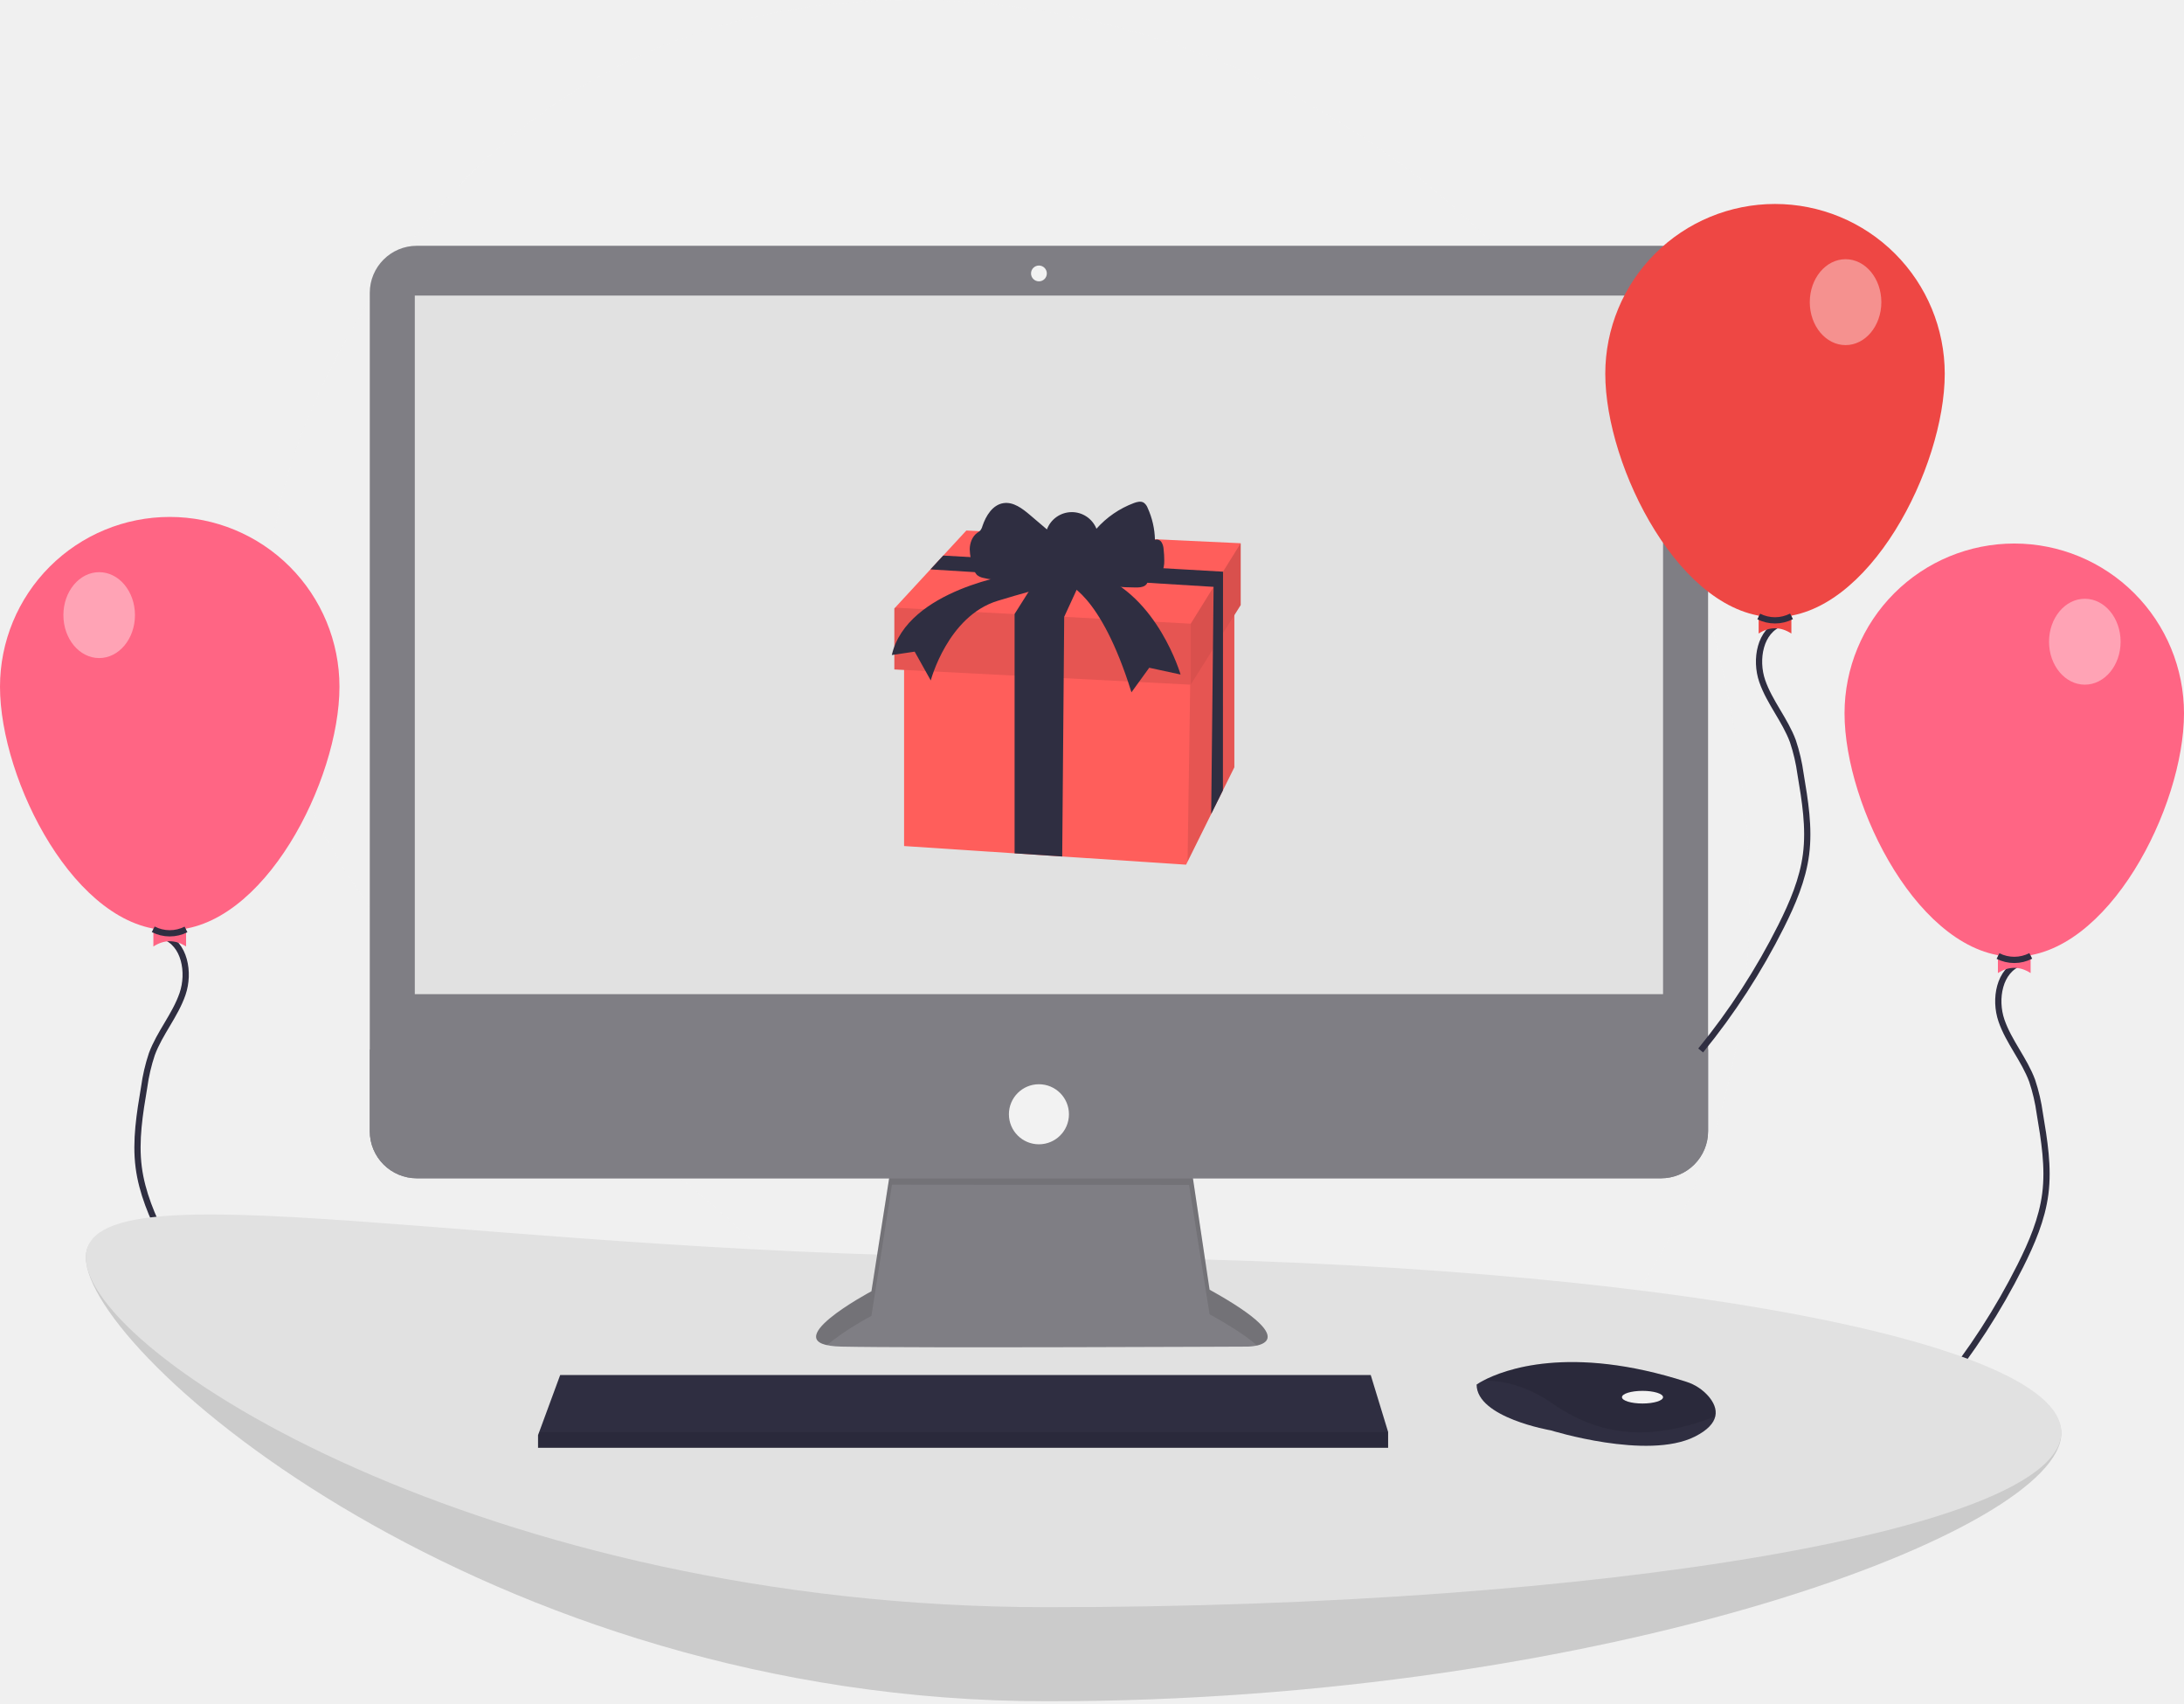
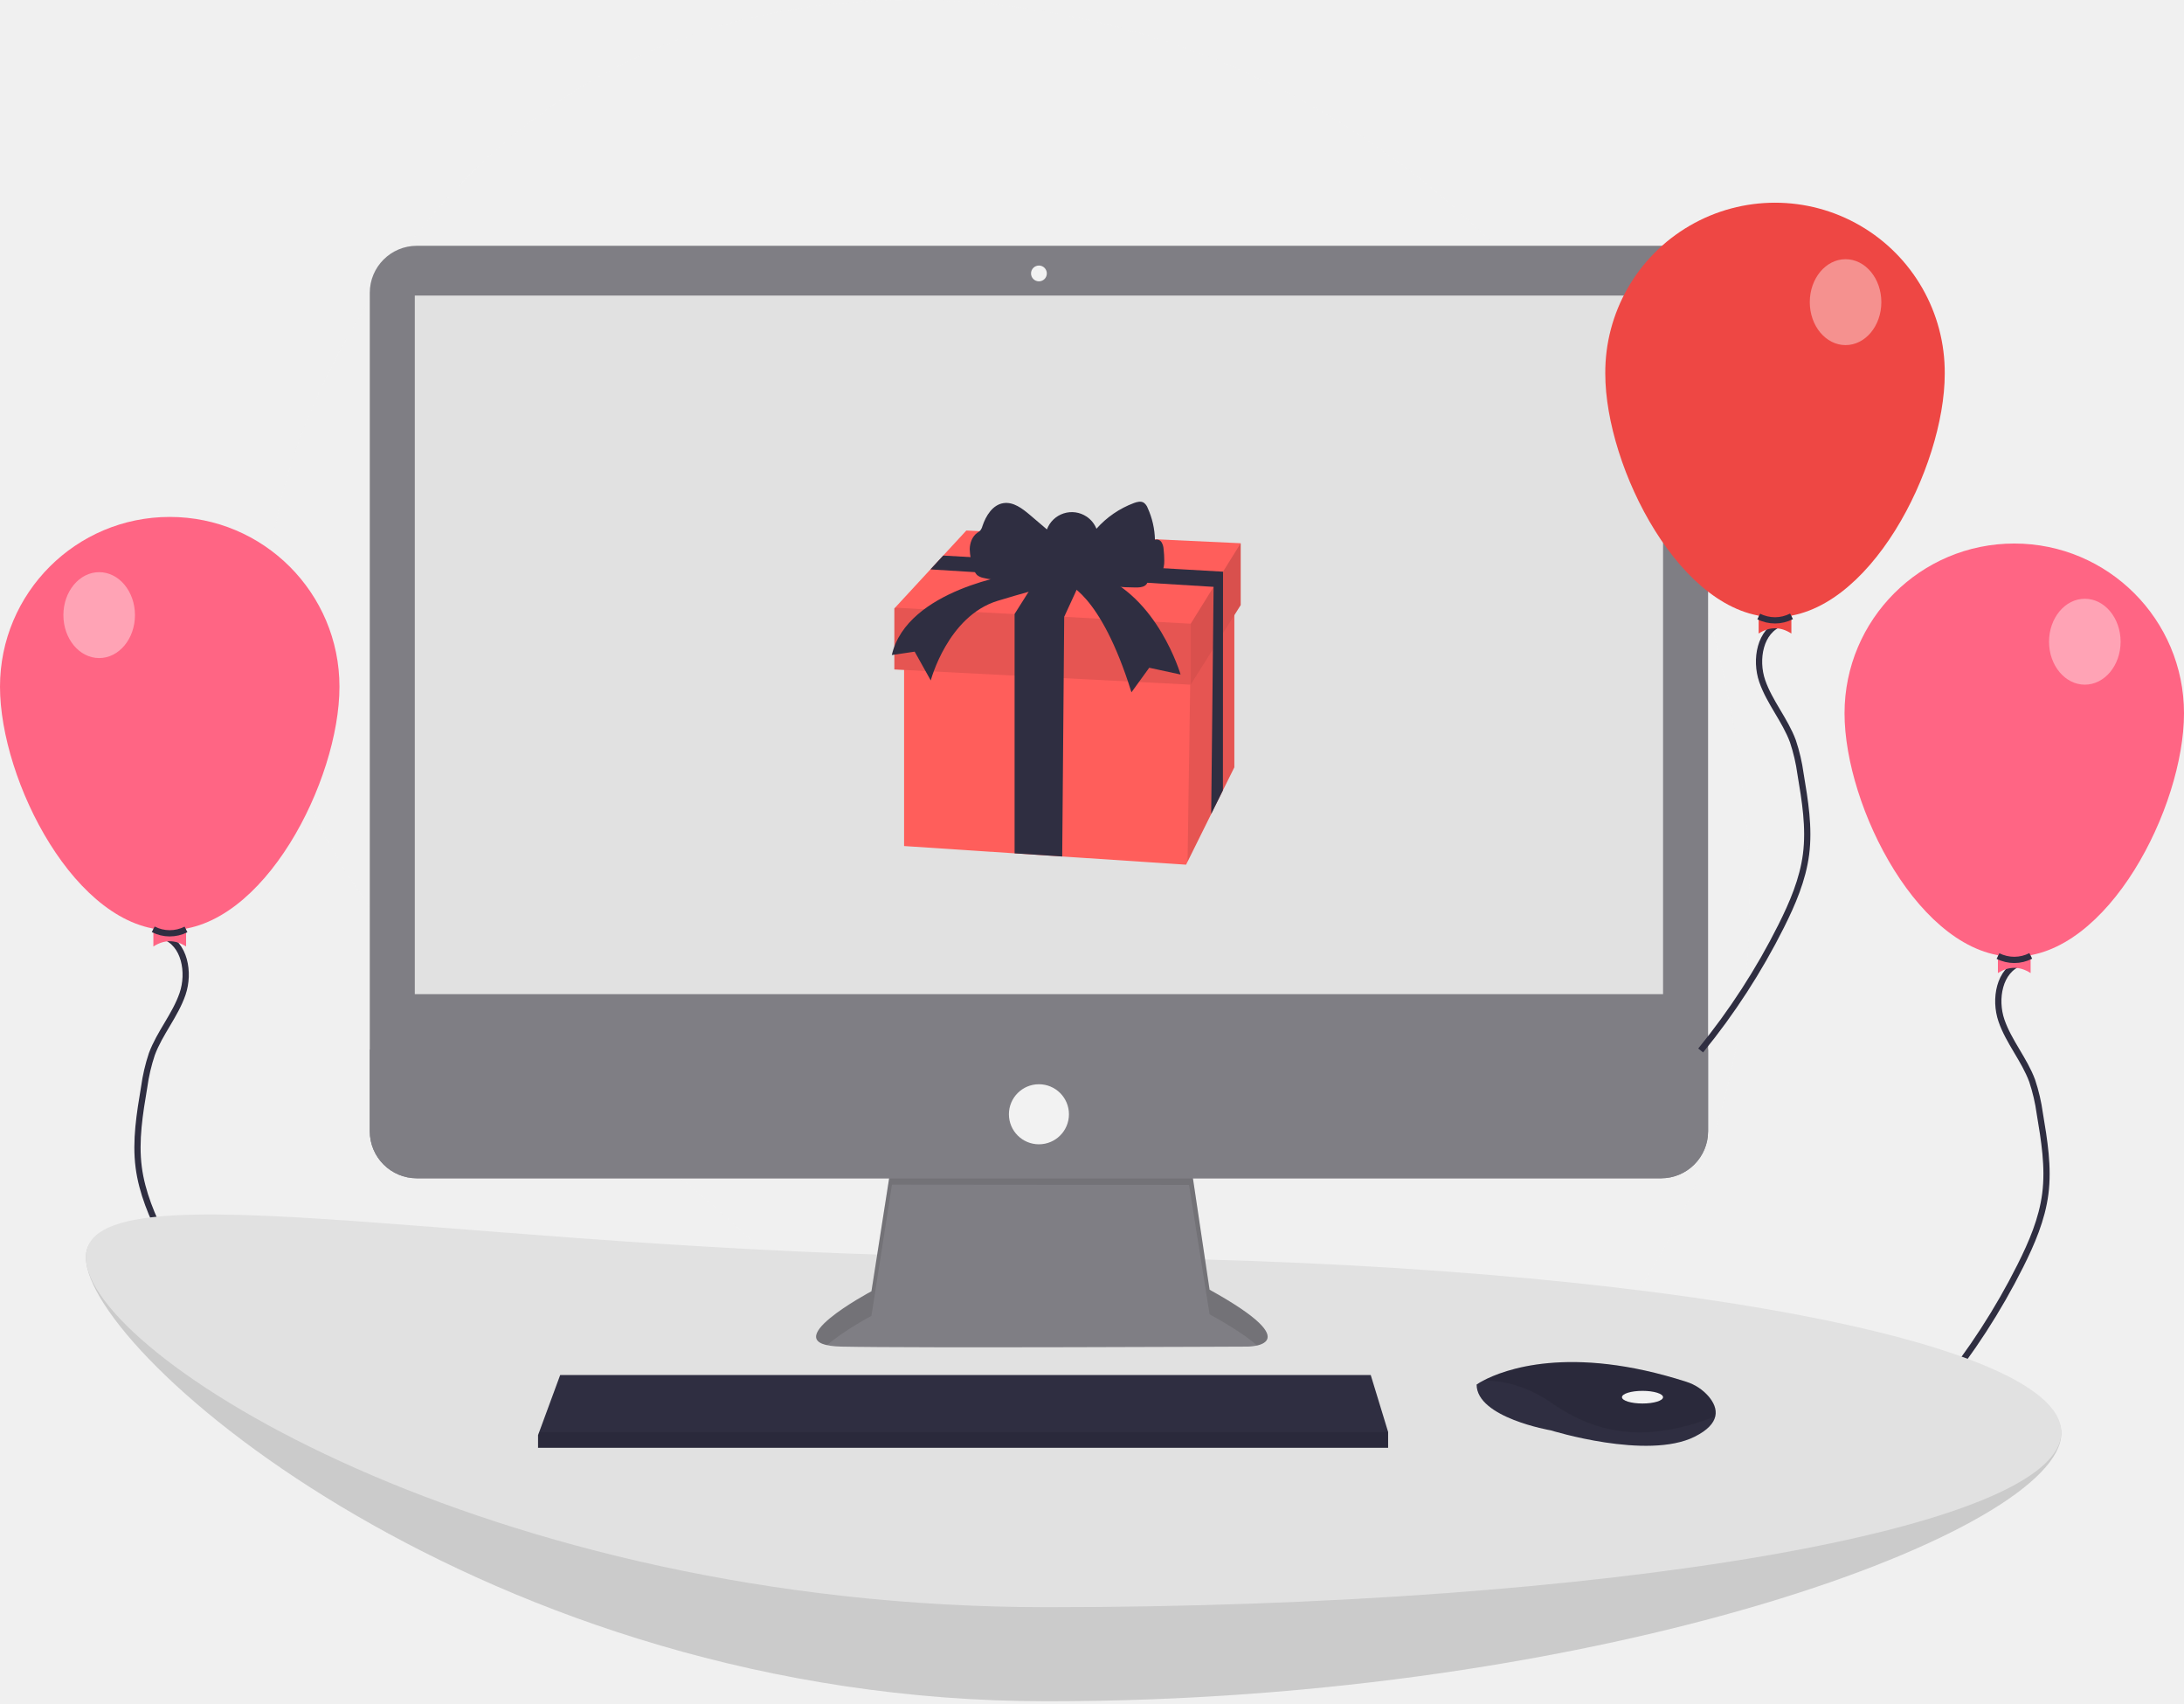
<svg xmlns="http://www.w3.org/2000/svg" width="700" height="546" viewBox="0 0 700 546" fill="none">
-   <g clip-path="url(#clip0)">
-     <path opacity="0.2" d="M549.307 202.782C519.867 87.019 418.144 3.454 298.743 0.102C235.62 -1.67 169.196 19.265 120.835 92.526C34.384 223.486 126.147 313.984 190.123 356.987C221.03 377.804 248.88 402.835 272.865 431.355C316.078 482.635 399.21 546.356 498.217 446.514C569.978 374.148 568.916 279.891 549.307 202.782Z" fill="#F2F2F2" />
-     <path d="M700 228.558C700 258.603 675.644 306.554 645.599 306.554C615.554 306.554 591.198 258.603 591.198 228.558C591.198 214.13 596.93 200.293 607.132 190.091C617.334 179.889 631.171 174.157 645.599 174.157C660.027 174.157 673.864 179.889 684.066 190.091C694.268 200.293 700 214.13 700 228.558V228.558Z" fill="#FF6584" />
-     <path d="M647.614 308.489C640.778 310.843 639.141 320.165 641.493 327.002C643.844 333.84 648.824 339.511 651.33 346.293C652.474 349.714 653.294 353.234 653.782 356.807C655.213 365.315 656.649 373.973 655.546 382.53C654.5 390.647 651.211 398.3 647.542 405.616C640.436 419.781 631.793 433.121 621.769 445.395" stroke="#2F2E41" stroke-width="2" />
-     <path d="M650.842 311.798C647.347 309.554 643.851 309.554 640.355 311.798V301.311H650.842V311.798Z" fill="#FF6584" />
-     <path d="M640.383 306.332C642.012 307.157 643.814 307.583 645.641 307.576C647.467 307.568 649.266 307.127 650.888 306.289" stroke="#2F2E41" stroke-width="2" />
-     <path opacity="0.4" d="M668.211 219.382C674.546 219.382 679.681 213.22 679.681 205.618C679.681 198.016 674.546 191.854 668.211 191.854C661.877 191.854 656.741 198.016 656.741 205.618C656.741 213.22 661.877 219.382 668.211 219.382Z" fill="white" />
-     <path d="M0 220.037C0 250.082 24.356 298.034 54.401 298.034C84.445 298.034 108.802 250.082 108.802 220.037C108.802 205.609 103.07 191.772 92.868 181.57C82.666 171.368 68.829 165.637 54.401 165.637C39.973 165.637 26.136 171.368 15.934 181.57C5.731 191.772 0 205.609 0 220.037V220.037Z" fill="#FF6584" />
-     <path d="M52.386 299.968C59.223 302.322 60.859 311.645 58.508 318.482C56.156 325.319 51.176 330.991 48.67 337.773C47.527 341.193 46.706 344.713 46.218 348.287C44.787 356.795 43.352 365.453 44.455 374.009C45.501 382.127 48.789 389.779 52.459 397.095C59.564 411.261 68.207 424.6 78.232 436.874" stroke="#2F2E41" stroke-width="2" />
-     <path d="M49.157 303.277C52.653 301.034 56.148 301.034 59.644 303.277V292.79H49.157V303.277Z" fill="#FF6584" />
-     <path d="M59.617 297.812C57.987 298.637 56.185 299.063 54.359 299.055C52.532 299.048 50.734 298.607 49.111 297.768" stroke="#2F2E41" stroke-width="2" />
-     <path opacity="0.4" d="M31.788 210.861C38.123 210.861 43.258 204.699 43.258 197.097C43.258 189.496 38.123 183.333 31.788 183.333C25.454 183.333 20.318 189.496 20.318 197.097C20.318 204.699 25.454 210.861 31.788 210.861Z" fill="white" />
-     <path d="M660.674 459.27C660.674 490.219 515.125 545.131 335.581 545.131C156.036 545.131 27.528 433.852 27.528 402.903C27.528 371.953 156.036 433.052 335.581 433.052C515.125 433.052 660.674 428.32 660.674 459.27Z" fill="#E1E1E1" />
-     <path opacity="0.1" d="M660.674 459.27C660.674 490.219 515.125 545.131 335.581 545.131C156.036 545.131 27.528 433.852 27.528 402.903C27.528 371.953 156.036 433.052 335.581 433.052C515.125 433.052 660.674 428.32 660.674 459.27Z" fill="black" />
-     <path d="M660.674 458.942C660.674 489.892 515.125 514.981 335.581 514.981C156.036 514.981 27.528 433.852 27.528 402.903C27.528 371.953 156.036 402.903 335.581 402.903C515.125 402.903 660.674 427.992 660.674 458.942Z" fill="#E1E1E1" />
-     <path d="M285.893 371.725L279.309 413.758C279.309 413.758 246.898 430.977 269.687 431.483C292.477 431.99 399.84 431.483 399.84 431.483C399.84 431.483 420.603 431.483 387.685 413.252L381.102 369.192L285.893 371.725Z" fill="#7F7E84" />
-     <path opacity="0.1" d="M265.102 431.027C270.277 426.422 279.308 421.623 279.308 421.623L285.892 379.59L381.101 379.679L387.684 421.117C395.361 425.368 400.116 428.628 402.898 431.128C407.126 430.163 411.746 426.578 387.684 413.252L381.101 369.192L285.892 371.725L279.308 413.758C279.308 413.758 252.073 428.229 265.102 431.027Z" fill="black" />
-     <path d="M532.382 78.755H133.599C125.27 78.755 118.518 85.507 118.518 93.837V362.467C118.518 370.796 125.27 377.549 133.599 377.549H532.382C540.711 377.549 547.464 370.796 547.464 362.467V93.837C547.464 85.507 540.711 78.755 532.382 78.755Z" fill="#7F7E84" />
-     <path d="M533.03 94.707H132.95V318.549H533.03V94.707Z" fill="#E1E1E1" />
-     <path d="M332.99 90.15C334.389 90.15 335.522 89.016 335.522 87.618C335.522 86.219 334.389 85.085 332.99 85.085C331.592 85.085 330.458 86.219 330.458 87.618C330.458 89.016 331.592 90.15 332.99 90.15Z" fill="#F2F2F2" />
-     <path d="M547.464 336.274V362.467C547.464 364.448 547.074 366.409 546.316 368.239C545.558 370.069 544.447 371.731 543.047 373.132C541.646 374.532 539.984 375.643 538.154 376.401C536.324 377.159 534.363 377.549 532.382 377.548H133.599C131.618 377.549 129.657 377.159 127.827 376.401C125.997 375.643 124.335 374.532 122.934 373.132C121.534 371.731 120.423 370.069 119.665 368.239C118.907 366.409 118.517 364.448 118.518 362.467V336.274H547.464Z" fill="#7F7E84" />
-     <path d="M444.911 458.83V463.895H172.452V459.844L172.827 458.83L179.542 440.599H439.34L444.911 458.83Z" fill="#2F2E41" />
-     <path d="M549.763 453.873C549.266 455.994 547.393 458.233 543.159 460.35C527.966 467.946 497.074 458.324 497.074 458.324C497.074 458.324 473.271 454.273 473.271 443.638C473.94 443.18 474.637 442.765 475.358 442.397C481.746 439.018 502.924 430.679 540.477 442.75C543.243 443.618 545.715 445.238 547.615 447.428C549.137 449.209 550.33 451.469 549.763 453.873Z" fill="#2F2E41" />
-     <path opacity="0.1" d="M549.763 453.873C531.167 460.998 514.592 461.53 497.581 449.715C489.002 443.759 481.208 442.285 475.358 442.397C481.746 439.018 502.925 430.679 540.477 442.75C543.244 443.618 545.715 445.238 547.615 447.428C549.137 449.209 550.33 451.469 549.763 453.873Z" fill="black" />
-     <path d="M526.447 449.715C530.083 449.715 533.03 448.808 533.03 447.689C533.03 446.57 530.083 445.663 526.447 445.663C522.811 445.663 519.863 446.57 519.863 447.689C519.863 448.808 522.811 449.715 526.447 449.715Z" fill="#F2F2F2" />
-     <path d="M332.99 366.66C338.304 366.66 342.612 362.352 342.612 357.038C342.612 351.724 338.304 347.416 332.99 347.416C327.676 347.416 323.368 351.724 323.368 357.038C323.368 362.352 327.676 366.66 332.99 366.66Z" fill="#F2F2F2" />
-     <path opacity="0.1" d="M444.911 458.83V463.895H172.452V459.844L172.827 458.83H444.911Z" fill="black" />
-     <path d="M570.929 199.687C564.092 202.041 562.456 211.364 564.807 218.201C567.159 225.038 572.139 230.71 574.645 237.492C575.788 240.912 576.609 244.432 577.096 248.006C578.528 256.514 579.964 265.172 578.86 273.728C577.814 281.846 574.525 289.499 570.857 296.815C563.751 310.98 555.108 324.32 545.083 336.593" stroke="#2F2E41" stroke-width="2" />
-     <path d="M623.315 119.757C623.315 149.801 598.959 197.753 568.914 197.753C538.87 197.753 514.514 149.801 514.514 119.757C514.514 105.329 520.245 91.492 530.447 81.289C540.649 71.087 554.486 65.356 568.914 65.356C583.342 65.356 597.179 71.087 607.382 81.289C617.584 91.492 623.315 105.329 623.315 119.757V119.757Z" fill="#EE4744" />
-     <path d="M574.158 202.996C570.662 200.753 567.167 200.753 563.671 202.996V192.509H574.158V202.996Z" fill="#EE4744" />
-     <path d="M563.698 197.531C565.328 198.356 567.13 198.782 568.956 198.774C570.783 198.767 572.581 198.326 574.204 197.488" stroke="#2F2E41" stroke-width="2" />
-     <path opacity="0.4" d="M591.527 110.581C597.861 110.581 602.997 104.418 602.997 96.817C602.997 89.215 597.861 83.052 591.527 83.052C585.192 83.052 580.057 89.215 580.057 96.817C580.057 104.418 585.192 110.581 591.527 110.581Z" fill="white" />
-     <path d="M395.622 189.126V245.851L380.627 276.105V276.108L380.151 277.063L340.452 274.441L325.191 273.432L289.771 271.092V203.239L325.191 204.238L341.03 204.686L381.102 205.818L395.622 189.126Z" fill="#FF5E5B" />
-     <path opacity="0.1" d="M395.623 192.472V245.851L391.959 253.241V253.244L388.202 260.819V260.822L380.627 276.105L381.474 219.38L381.645 207.937L388.848 199.969V199.966L391.988 196.492L395.623 192.472Z" fill="black" />
-     <path d="M397.658 174.063V193.876L395.622 197.119L391.985 202.913L388.764 208.046L381.645 219.388L381.474 219.38L286.65 214.503V194.961L286.89 194.704L298.21 182.449L302.308 178.014L309.72 169.991L397.658 174.063Z" fill="#FF5E5B" />
-     <path opacity="0.1" d="M381.645 199.847V219.388L286.65 214.503V194.961L286.89 194.704L381.645 199.847Z" fill="black" />
-     <path opacity="0.15" d="M397.658 174.063V193.876L381.645 219.388V199.847L397.658 174.063Z" fill="black" />
-     <path d="M391.997 183.179L391.989 196.492L391.986 202.913L391.959 253.241V253.244L388.202 260.819L388.765 208.046L388.848 199.969V199.966L388.976 188.043L298.211 182.449L302.309 178.014L391.997 183.179Z" fill="#2F2E41" />
-     <path d="M347.447 183.833L341.088 197.645L341.031 204.686L340.452 274.441L325.191 273.432V196.726L333.334 183.833H347.447Z" fill="#2F2E41" />
-     <path d="M326.503 184.763C322.829 185.985 318.88 186.124 315.129 185.162C314.398 185.021 313.713 184.703 313.133 184.237C312.51 183.548 312.083 182.703 311.899 181.792C311.236 179.909 310.868 177.935 310.81 175.939C310.855 173.947 311.618 171.867 313.243 170.714C313.574 170.515 313.883 170.282 314.167 170.02C314.506 169.592 314.75 169.097 314.883 168.567C315.995 165.25 318.15 161.748 321.608 161.217C324.798 160.727 327.701 162.955 330.159 165.047L335.554 169.638C336.153 168.029 337.224 166.638 338.627 165.649C340.03 164.66 341.699 164.118 343.416 164.095C345.133 164.071 346.816 164.567 348.246 165.518C349.675 166.469 350.784 167.829 351.426 169.422C354.695 165.739 358.815 162.912 363.427 161.187C364.449 160.806 365.65 160.496 366.581 161.063C367.157 161.488 367.594 162.074 367.837 162.747C369.305 165.961 370.101 169.442 370.175 172.975C370.552 172.846 370.962 172.846 371.339 172.976C371.715 173.106 372.038 173.358 372.255 173.692C372.673 174.373 372.911 175.149 372.948 175.947C373.092 177.18 373.163 178.421 373.163 179.662C373.162 180.971 373.041 182.385 372.188 183.378C371.085 184.661 369.182 184.796 367.49 184.837C368.305 185.559 367.907 187.015 367.007 187.627C366.106 188.238 364.941 188.25 363.852 188.239C359.655 188.198 355.19 188.079 351.699 185.749C350.32 184.829 349.166 183.604 347.783 182.689C344.396 180.447 340.142 180.34 336.221 180.526C332.682 180.693 329.873 183.634 326.503 184.763Z" fill="#2F2E41" />
-     <path d="M325.733 183.833C325.733 183.833 290.721 188.719 285.836 209.889L293.164 208.803L298.321 218.031C298.321 218.031 303.749 197.404 319.762 192.518C335.776 187.633 341.475 186.819 341.475 186.819C341.475 186.819 352.603 189.533 362.645 221.831L368.345 213.96L378.387 216.131C378.387 216.131 371.059 190.89 351.246 183.833L325.733 183.833Z" fill="#2F2E41" />
+   <g clip-path="url(#a)">
+     <path opacity=".2" d="M549.307 202.782C519.867 87.018 418.144 3.454 298.743.102 235.62-1.67 169.196 19.265 120.835 92.526c-86.451 130.96 5.312 221.458 69.288 264.461a400.314 400.314 0 0 1 82.742 74.368c43.213 51.28 126.345 115.001 225.352 15.159 71.761-72.366 70.699-166.623 51.09-243.732z" fill="#F2F2F2" />
+     <path d="M700 228.558c0 30.045-24.356 77.996-54.401 77.996s-54.401-47.951-54.401-77.996a54.401 54.401 0 0 1 108.802 0z" fill="#FF6584" />
+     <path d="M647.614 308.489c-6.836 2.354-8.473 11.676-6.121 18.513 2.351 6.838 7.331 12.509 9.837 19.291a57.824 57.824 0 0 1 2.452 10.514c1.431 8.508 2.867 17.166 1.764 25.723-1.046 8.117-4.335 15.77-8.004 23.086a216.021 216.021 0 0 1-25.773 39.779" stroke="#2F2E41" stroke-width="2" />
+     <path d="M650.842 311.798c-3.495-2.244-6.991-2.244-10.487 0v-10.487h10.487v10.487z" fill="#FF6584" />
+     <path d="M640.383 306.332a11.539 11.539 0 0 0 10.505-.043" stroke="#2F2E41" stroke-width="2" />
+     <path opacity=".4" d="M668.211 219.382c6.335 0 11.47-6.162 11.47-13.764 0-7.602-5.135-13.764-11.47-13.764-6.334 0-11.47 6.162-11.47 13.764 0 7.602 5.136 13.764 11.47 13.764z" fill="#fff" />
+     <path d="M0 220.037c0 30.045 24.356 77.997 54.4 77.997 30.045 0 54.402-47.952 54.402-77.997a54.4 54.4 0 0 0-108.802 0z" fill="#FF6584" />
+     <path d="M52.386 299.968c6.837 2.354 8.473 11.677 6.122 18.514-2.352 6.837-7.332 12.509-9.838 19.291a57.792 57.792 0 0 0-2.452 10.514c-1.431 8.508-2.867 17.166-1.764 25.722 1.047 8.118 4.335 15.77 8.005 23.086a215.948 215.948 0 0 0 25.773 39.779" stroke="#2F2E41" stroke-width="2" />
+     <path d="M49.157 303.277c3.496-2.243 6.992-2.243 10.487 0V292.79H49.157v10.487z" fill="#FF6584" />
+     <path d="M59.617 297.812a11.528 11.528 0 0 1-10.506-.044" stroke="#2F2E41" stroke-width="2" />
+     <path opacity=".4" d="M31.788 210.861c6.335 0 11.47-6.162 11.47-13.764 0-7.601-5.135-13.764-11.47-13.764-6.334 0-11.47 6.163-11.47 13.764 0 7.602 5.136 13.764 11.47 13.764z" fill="#fff" />
+     <path d="M660.674 459.27c0 30.949-145.549 85.861-325.093 85.861-179.545 0-308.053-111.279-308.053-142.228 0-30.95 128.508 30.149 308.053 30.149 179.544 0 325.093-4.732 325.093 26.218z" fill="#E1E1E1" />
+     <path opacity=".1" d="M660.674 459.27c0 30.949-145.549 85.861-325.093 85.861-179.545 0-308.053-111.279-308.053-142.228 0-30.95 128.508 30.149 308.053 30.149 179.544 0 325.093-4.732 325.093 26.218z" fill="#000" />
+     <path d="M660.674 458.942c0 30.95-145.549 56.039-325.093 56.039-179.545 0-308.053-81.129-308.053-112.078 0-30.95 128.508 0 308.053 0 179.544 0 325.093 25.089 325.093 56.039z" fill="#E1E1E1" />
+     <path d="M285.893 371.725l-6.584 42.033s-32.411 17.219-9.622 17.725c22.79.507 130.153 0 130.153 0s20.763 0-12.155-18.231l-6.583-44.06-95.209 2.533z" fill="#7F7E84" />
+     <path opacity=".1" d="M265.102 431.027c5.175-4.605 14.206-9.404 14.206-9.404l6.584-42.033 95.209.089 6.583 41.438c7.677 4.251 12.432 7.511 15.214 10.011 4.228-.965 8.848-4.55-15.214-17.876l-6.583-44.06-95.209 2.533-6.584 42.033s-27.235 14.471-14.206 17.269z" fill="#000" />
+     <path d="M532.382 78.755H133.599c-8.329 0-15.081 6.752-15.081 15.082v268.63c0 8.329 6.752 15.082 15.081 15.082h398.783c8.329 0 15.082-6.753 15.082-15.082V93.837c0-8.33-6.753-15.082-15.082-15.082z" fill="#7F7E84" />
+     <path d="M533.03 94.707H132.95V318.55h400.08V94.708z" fill="#E1E1E1" />
+     <path d="M332.99 90.15a2.532 2.532 0 1 0 0-5.064 2.532 2.532 0 0 0 0 5.064z" fill="#F2F2F2" />
+     <path d="M547.464 336.274v26.193a15.082 15.082 0 0 1-15.082 15.081H133.599a15.062 15.062 0 0 1-10.665-4.416 15.062 15.062 0 0 1-4.416-10.665v-26.193h428.946z" fill="#7F7E84" />
+     <path d="M444.911 458.83v5.065H172.452v-4.051l.375-1.014 6.715-18.231H439.34l5.571 18.231zm104.852-4.957c-.497 2.121-2.37 4.36-6.604 6.477-15.193 7.596-46.085-2.026-46.085-2.026s-23.803-4.051-23.803-14.686a18.928 18.928 0 0 1 2.087-1.241c6.388-3.379 27.566-11.718 65.119.353a15.658 15.658 0 0 1 7.138 4.678c1.522 1.781 2.715 4.041 2.148 6.445z" fill="#2F2E41" />
+     <path opacity=".1" d="M549.763 453.873c-18.596 7.125-35.171 7.657-52.182-4.158-8.579-5.956-16.373-7.43-22.223-7.318 6.388-3.379 27.567-11.718 65.119.353a15.653 15.653 0 0 1 7.138 4.678c1.522 1.781 2.715 4.041 2.148 6.445z" fill="#000" />
+     <path d="M526.447 449.715c3.636 0 6.583-.907 6.583-2.026 0-1.119-2.947-2.026-6.583-2.026s-6.584.907-6.584 2.026c0 1.119 2.948 2.026 6.584 2.026zM332.99 366.66a9.622 9.622 0 1 0 0-19.244 9.622 9.622 0 0 0 0 19.244z" fill="#F2F2F2" />
+     <path opacity=".1" d="M444.911 458.83v5.065H172.452v-4.051l.375-1.014h272.084z" fill="#000" />
+     <path d="M570.929 199.687c-6.837 2.354-8.473 11.677-6.122 18.514 2.352 6.837 7.332 12.509 9.838 19.291a57.782 57.782 0 0 1 2.451 10.514c1.432 8.508 2.868 17.166 1.764 25.722-1.046 8.118-4.335 15.771-8.003 23.087a215.933 215.933 0 0 1-25.774 39.778" stroke="#2F2E41" stroke-width="2" />
+     <path d="M623.315 119.757c0 30.044-24.356 77.996-54.401 77.996-30.044 0-54.4-47.952-54.4-77.996a54.402 54.402 0 1 1 108.801 0z" fill="#EE4744" />
+     <path d="M574.158 202.996c-3.496-2.243-6.991-2.243-10.487 0v-10.487h10.487v10.487z" fill="#EE4744" />
+     <path d="M563.698 197.531a11.534 11.534 0 0 0 10.506-.043" stroke="#2F2E41" stroke-width="2" />
+     <path opacity=".4" d="M591.527 110.581c6.334 0 11.47-6.163 11.47-13.764 0-7.602-5.136-13.765-11.47-13.765-6.335 0-11.47 6.163-11.47 13.764 0 7.602 5.135 13.765 11.47 13.765z" fill="#fff" />
+     <path d="M395.622 189.126v56.725l-14.995 30.254v.003l-.476.955-39.699-2.622-15.261-1.009-35.42-2.34v-67.853l35.42.999 15.839.448 40.072 1.132 14.52-16.692z" fill="#FF5E5B" />
+     <path opacity=".1" d="M395.623 192.472v53.379l-3.664 7.39v.003l-3.757 7.575v.003l-7.575 15.283.847-56.725.171-11.443 7.203-7.968v-.003l3.14-3.474 3.635-4.02z" fill="#000" />
+     <path d="M397.658 174.063v19.813l-2.036 3.243-3.637 5.794-3.221 5.133-7.119 11.342-.171-.008-94.824-4.877v-19.542l.24-.257 11.32-12.255 4.098-4.435 7.412-8.023 87.938 4.072z" fill="#FF5E5B" />
+     <path opacity=".1" d="M381.645 199.847v19.541l-94.995-4.885v-19.542l.24-.257 94.755 5.143z" fill="#000" />
+     <path opacity=".15" d="M397.658 174.063v19.813l-16.013 25.512v-19.541l16.013-25.784z" fill="#000" />
+     <path d="M391.997 183.179l-.008 13.313-.003 6.421-.027 50.328v.003l-3.757 7.575.563-52.773.083-8.077v-.003l.128-11.923-90.765-5.594 4.098-4.435 89.688 5.165z" fill="#2F2E41" />
+     <path d="M347.447 183.833l-6.359 13.812-.057 7.041-.579 69.755-15.261-1.009v-76.706l8.143-12.893h14.113z" fill="#2F2E41" />
+     <path d="M326.503 184.763a20.167 20.167 0 0 1-11.374.399 4.569 4.569 0 0 1-1.996-.925 5.175 5.175 0 0 1-1.234-2.445 19.312 19.312 0 0 1-1.089-5.853c.045-1.992.808-4.072 2.433-5.225.331-.199.64-.432.924-.694.339-.428.583-.923.716-1.453 1.112-3.317 3.267-6.819 6.725-7.35 3.19-.49 6.093 1.738 8.551 3.83l5.395 4.591a8.515 8.515 0 0 1 12.692-4.12 8.511 8.511 0 0 1 3.18 3.904 30.185 30.185 0 0 1 12.001-8.235c1.022-.381 2.223-.691 3.154-.124a3.621 3.621 0 0 1 1.256 1.684 25.927 25.927 0 0 1 2.338 10.228 1.792 1.792 0 0 1 2.08.717 4.73 4.73 0 0 1 .693 2.255c.144 1.233.215 2.474.215 3.715-.001 1.309-.122 2.723-.975 3.716-1.103 1.283-3.006 1.418-4.698 1.459.815.722.417 2.178-.483 2.79-.901.611-2.066.623-3.155.612-4.197-.041-8.662-.16-12.153-2.49-1.379-.92-2.533-2.145-3.916-3.06-3.387-2.242-7.641-2.349-11.562-2.163-3.539.167-6.348 3.108-9.718 4.237z" fill="#2F2E41" />
+     <path d="M325.733 183.833s-35.012 4.886-39.897 26.056l7.328-1.086 5.157 9.228s5.428-20.627 21.441-25.513c16.014-4.885 21.713-5.699 21.713-5.699s11.128 2.714 21.17 35.012l5.7-7.871 10.042 2.171s-7.328-25.241-27.141-32.298h-25.513z" fill="#2F2E41" />
  </g>
  <defs>
-     <clipPath id="clip0">
-       <rect width="700" height="545.131" fill="white" />
+     <clipPath id="a">
+       <path fill="#fff" d="M0 0h700v545.131H0z" />
    </clipPath>
  </defs>
</svg>
